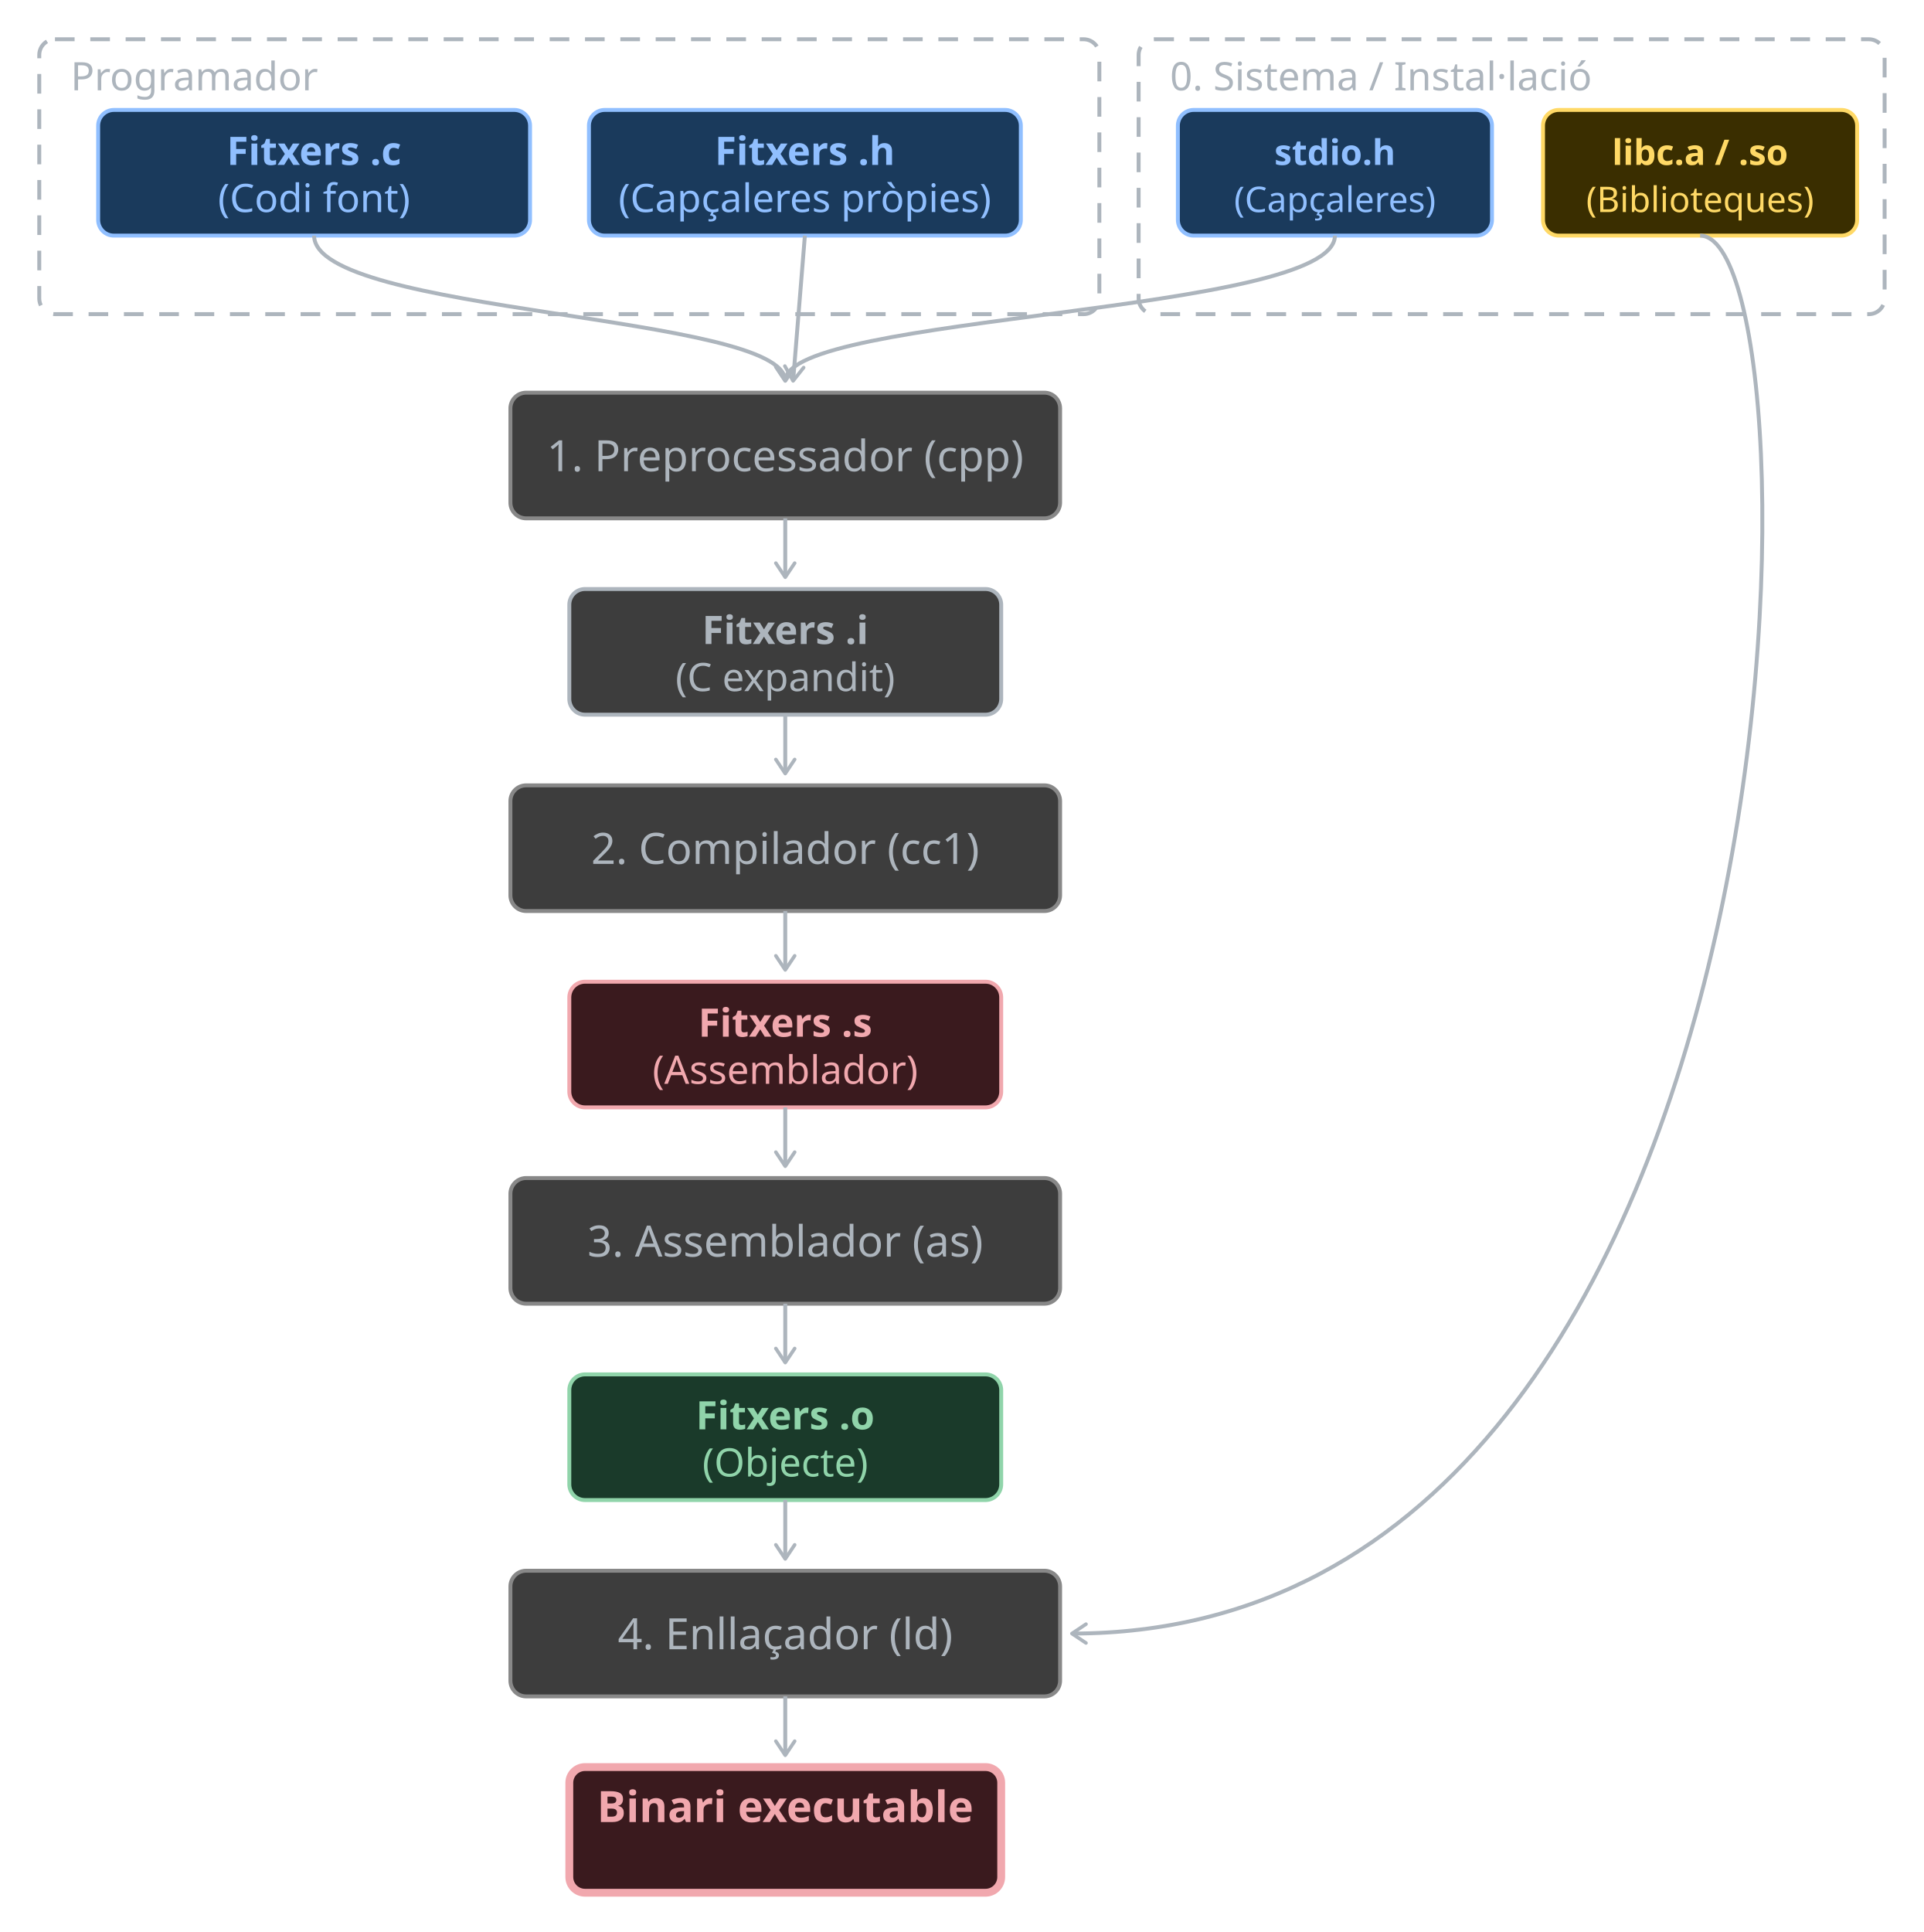
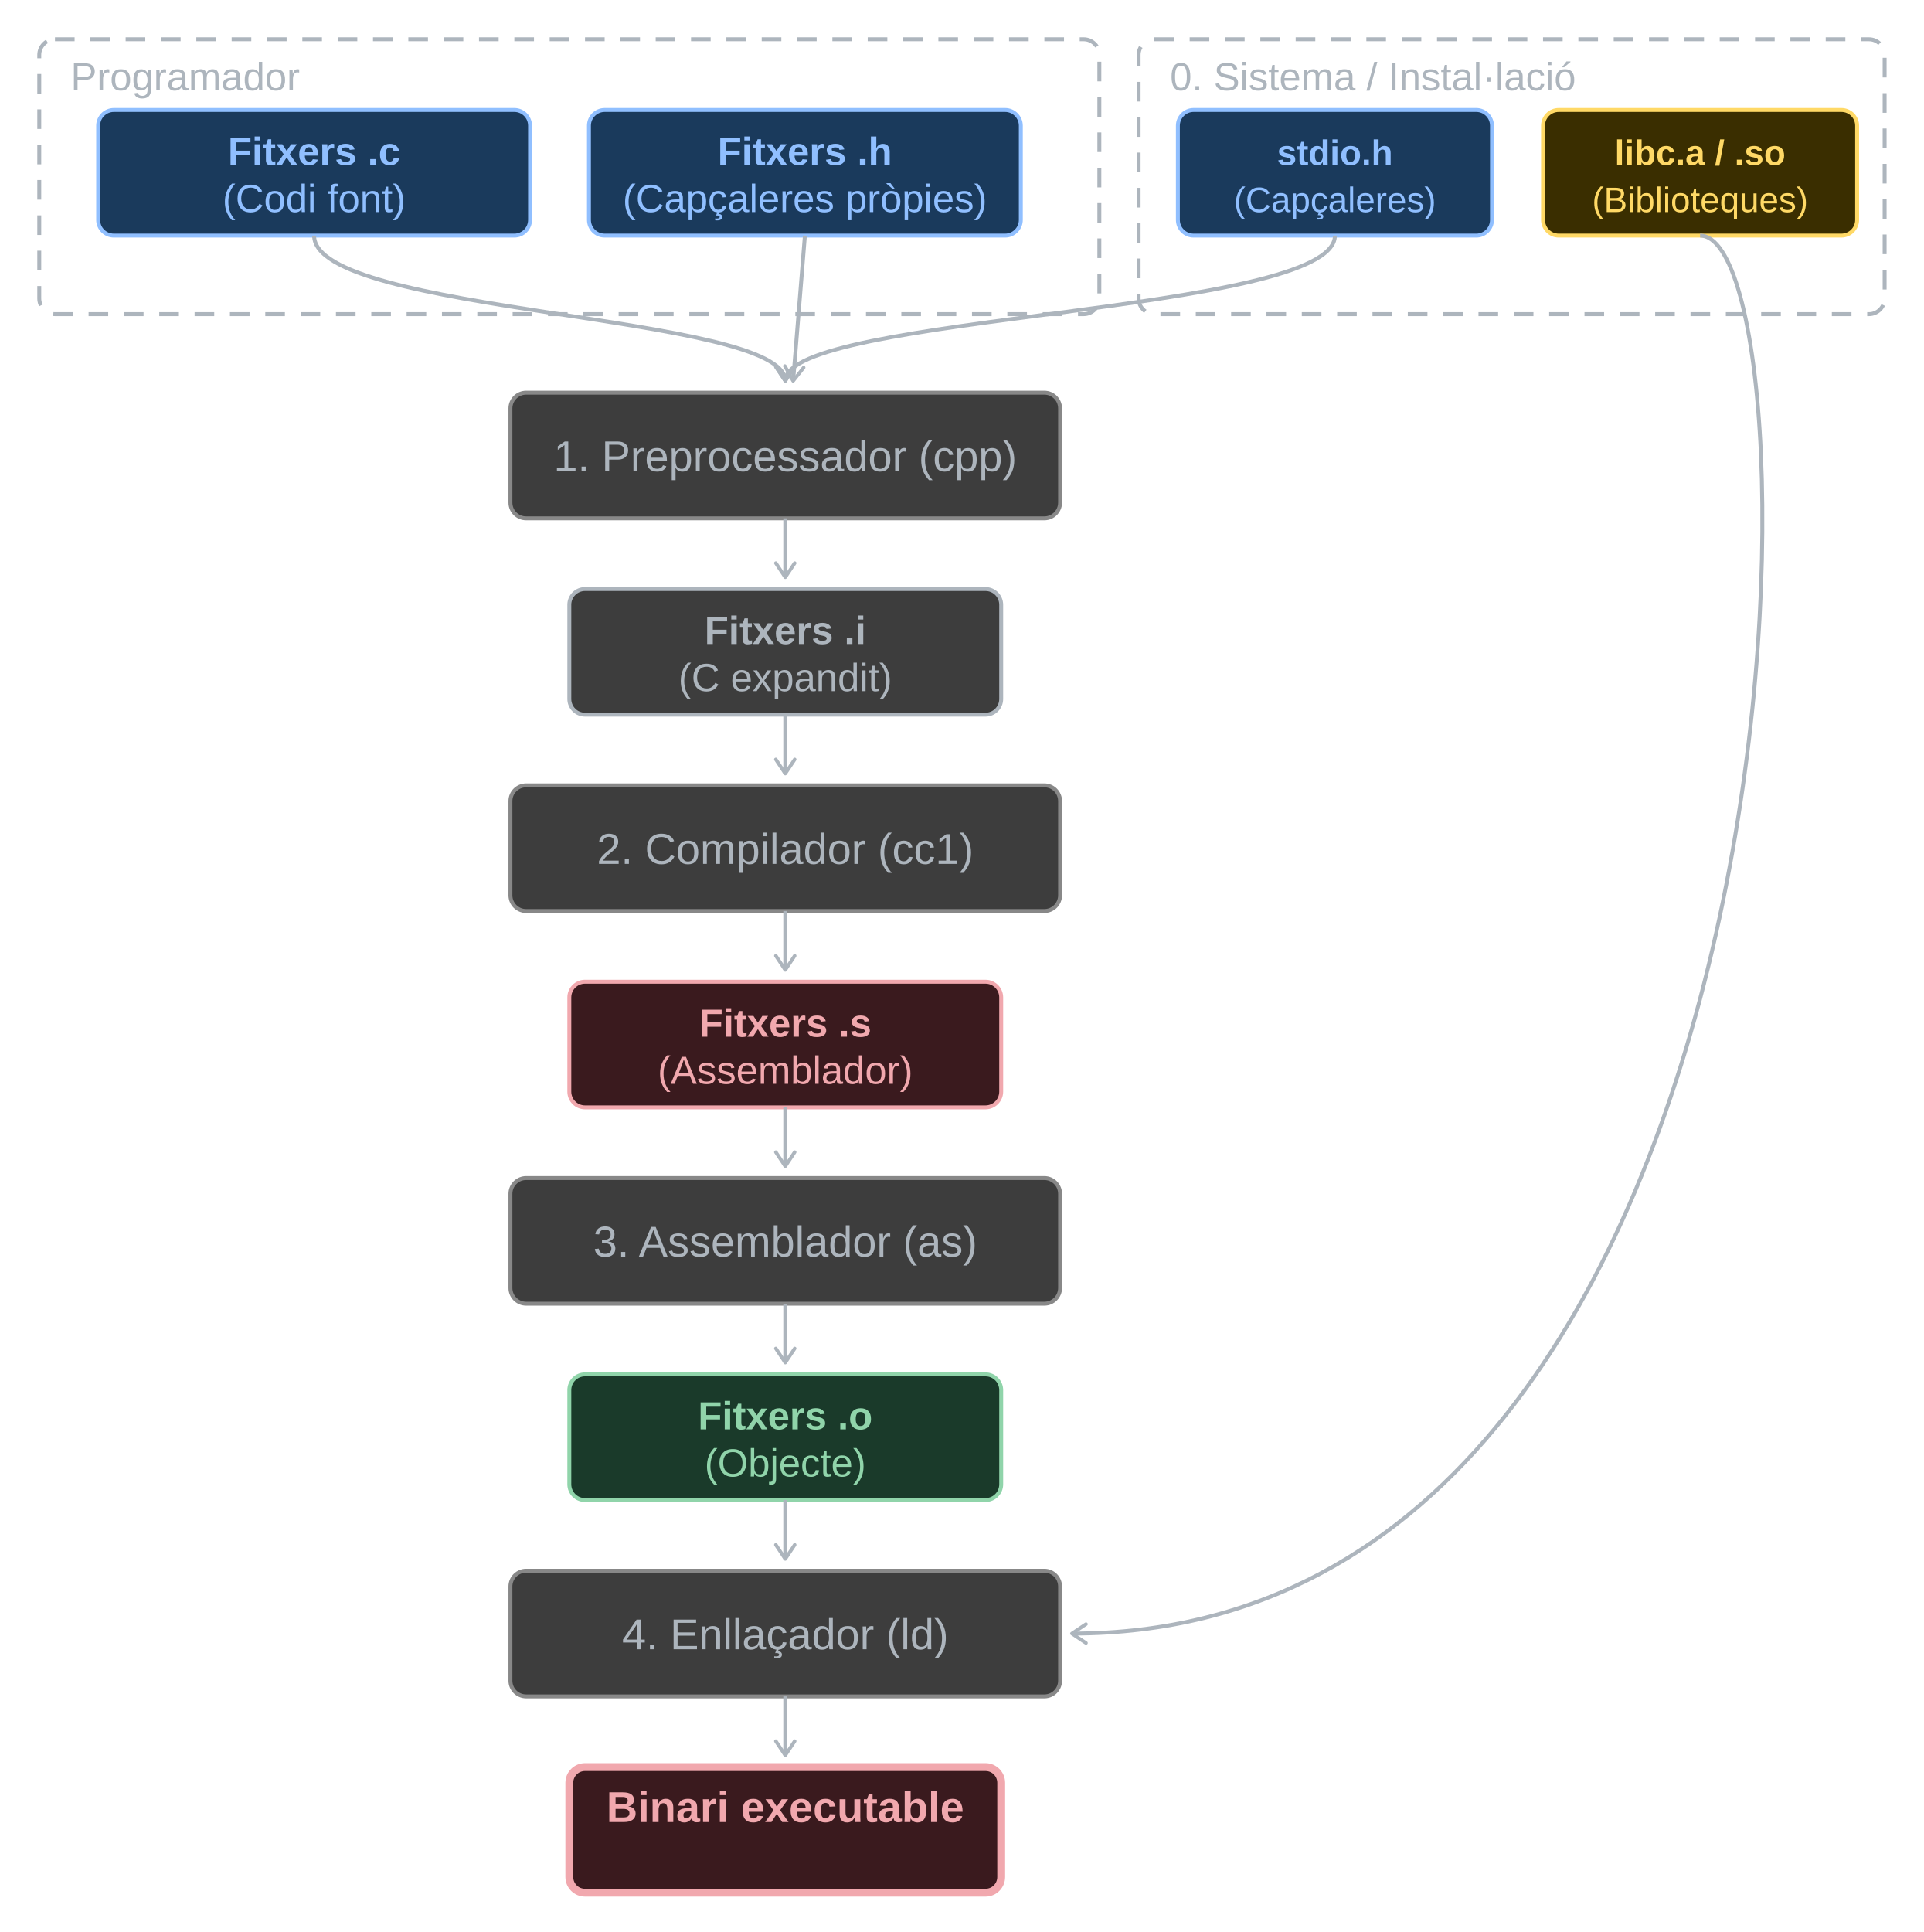
- <svg xmlns="http://www.w3.org/2000/svg" width="490" height="492" viewBox="0 0 490 492" font-family="'Source Sans Pro', sans-serif" role="img" version="1.1">
+ <svg xmlns="http://www.w3.org/2000/svg" width="490" height="492" viewBox="0 0 490 492" font-family="'Liberation Sans', Arial, Helvetica, sans-serif" role="img" version="1.1">
  <defs>
    <marker id="arrow" viewBox="0 0 10 10" refX="8" refY="5" markerWidth="6" markerHeight="6" orient="auto-start-reverse">
      <path d="M 2,1 8,5 2,9" fill="none" stroke="#adb5bd" stroke-width="1.5" stroke-linecap="round" stroke-linejoin="round" />
    </marker>
  </defs>
  <rect x="10" y="10" width="270" height="70" rx="4" fill="none" stroke="#adb5bd" stroke-width="1" stroke-dasharray="5,4" />
  <text x="18" y="23" font-size="10" fill="#adb5bd">Programador</text>
  <rect x="25" y="28" width="110" height="32" rx="4" fill="#1a3a5c" stroke="#90bfff" stroke-width="1" />
  <text x="80" y="42" text-anchor="middle" font-size="10" font-weight="bold" fill="#90bfff">Fitxers .c</text>
  <text x="80" y="54" text-anchor="middle" font-size="10" fill="#90bfff">(Codi font)</text>
  <rect x="150" y="28" width="110" height="32" rx="4" fill="#1a3a5c" stroke="#90bfff" stroke-width="1" />
  <text x="205" y="42" text-anchor="middle" font-size="10" font-weight="bold" fill="#90bfff">Fitxers .h</text>
  <text x="205" y="54" text-anchor="middle" font-size="10" fill="#90bfff">(Capçaleres pròpies)</text>
  <rect x="290" y="10" width="190" height="70" rx="4" fill="none" stroke="#adb5bd" stroke-width="1" stroke-dasharray="5,4" />
  <text x="298" y="23" font-size="10" fill="#adb5bd">0. Sistema / Instal·lació</text>
  <rect x="300" y="28" width="80" height="32" rx="4" fill="#1a3a5c" stroke="#90bfff" stroke-width="1" />
  <text x="340" y="42" text-anchor="middle" font-size="9" font-weight="bold" fill="#90bfff">stdio.h</text>
  <text x="340" y="54" text-anchor="middle" font-size="9" fill="#90bfff">(Capçaleres)</text>
  <rect x="393" y="28" width="80" height="32" rx="4" fill="#3a2e00" stroke="#ffd966" stroke-width="1" />
  <text x="433" y="42" text-anchor="middle" font-size="9" font-weight="bold" fill="#ffd966">libc.a / .so</text>
  <text x="433" y="54" text-anchor="middle" font-size="9" fill="#ffd966">(Biblioteques)</text>
  <rect x="130" y="100" width="140" height="32" rx="4" fill="#3d3d3d" stroke="#888888" stroke-width="1" />
  <text x="200" y="120" text-anchor="middle" font-size="11" fill="#adb5bd">1. Preprocessador (cpp)</text>
  <rect x="145" y="150" width="110" height="32" rx="4" fill="#3d3d3d" stroke="#adb5bd" stroke-width="1" />
  <text x="200" y="164" text-anchor="middle" font-size="10" font-weight="bold" fill="#adb5bd">Fitxers .i</text>
  <text x="200" y="176" text-anchor="middle" font-size="10" fill="#adb5bd">(C expandit)</text>
  <rect x="130" y="200" width="140" height="32" rx="4" fill="#3d3d3d" stroke="#888888" stroke-width="1" />
  <text x="200" y="220" text-anchor="middle" font-size="11" fill="#adb5bd">2. Compilador (cc1)</text>
  <rect x="145" y="250" width="110" height="32" rx="4" fill="#3a1a1e" stroke="#f1a8ae" stroke-width="1" />
  <text x="200" y="264" text-anchor="middle" font-size="10" font-weight="bold" fill="#f1a8ae">Fitxers .s</text>
  <text x="200" y="276" text-anchor="middle" font-size="10" fill="#f1a8ae">(Assemblador)</text>
  <rect x="130" y="300" width="140" height="32" rx="4" fill="#3d3d3d" stroke="#888888" stroke-width="1" />
  <text x="200" y="320" text-anchor="middle" font-size="11" fill="#adb5bd">3. Assemblador (as)</text>
  <rect x="145" y="350" width="110" height="32" rx="4" fill="#1a3a2a" stroke="#90d4aa" stroke-width="1" />
  <text x="200" y="364" text-anchor="middle" font-size="10" font-weight="bold" fill="#90d4aa">Fitxers .o</text>
  <text x="200" y="376" text-anchor="middle" font-size="10" fill="#90d4aa">(Objecte)</text>
  <rect x="130" y="400" width="140" height="32" rx="4" fill="#3d3d3d" stroke="#888888" stroke-width="1" />
  <text x="200" y="420" text-anchor="middle" font-size="11" fill="#adb5bd">4. Enllaçador (ld)</text>
  <rect x="145" y="450" width="110" height="32" rx="4" fill="#3a1a1e" stroke="#f1a8ae" stroke-width="2" />
  <text x="200" y="464" text-anchor="middle" font-size="11" font-weight="bold" fill="#f1a8ae">Binari executable</text>
  <line x1="200" y1="132" x2="200" y2="147" stroke="#adb5bd" stroke-width="1" marker-end="url(#arrow)" />
  <line x1="200" y1="182" x2="200" y2="197" stroke="#adb5bd" stroke-width="1" marker-end="url(#arrow)" />
  <line x1="200" y1="232" x2="200" y2="247" stroke="#adb5bd" stroke-width="1" marker-end="url(#arrow)" />
  <line x1="200" y1="282" x2="200" y2="297" stroke="#adb5bd" stroke-width="1" marker-end="url(#arrow)" />
  <line x1="200" y1="332" x2="200" y2="347" stroke="#adb5bd" stroke-width="1" marker-end="url(#arrow)" />
  <line x1="200" y1="382" x2="200" y2="397" stroke="#adb5bd" stroke-width="1" marker-end="url(#arrow)" />
  <line x1="200" y1="432" x2="200" y2="447" stroke="#adb5bd" stroke-width="1" marker-end="url(#arrow)" />
  <path d="M 80,60 C 80,80 200,80 200,97" fill="none" stroke="#adb5bd" stroke-width="1" marker-end="url(#arrow)" />
  <line x1="205" y1="60" x2="202" y2="97" stroke="#adb5bd" stroke-width="1" marker-end="url(#arrow)" />
  <path d="M 340,60 C 340,80 200,80 200,97" fill="none" stroke="#adb5bd" stroke-width="1" marker-end="url(#arrow)" />
  <path d="M 433,60 C 465,60 465,416 273,416" fill="none" stroke="#adb5bd" stroke-width="1" marker-end="url(#arrow)" />
</svg>
